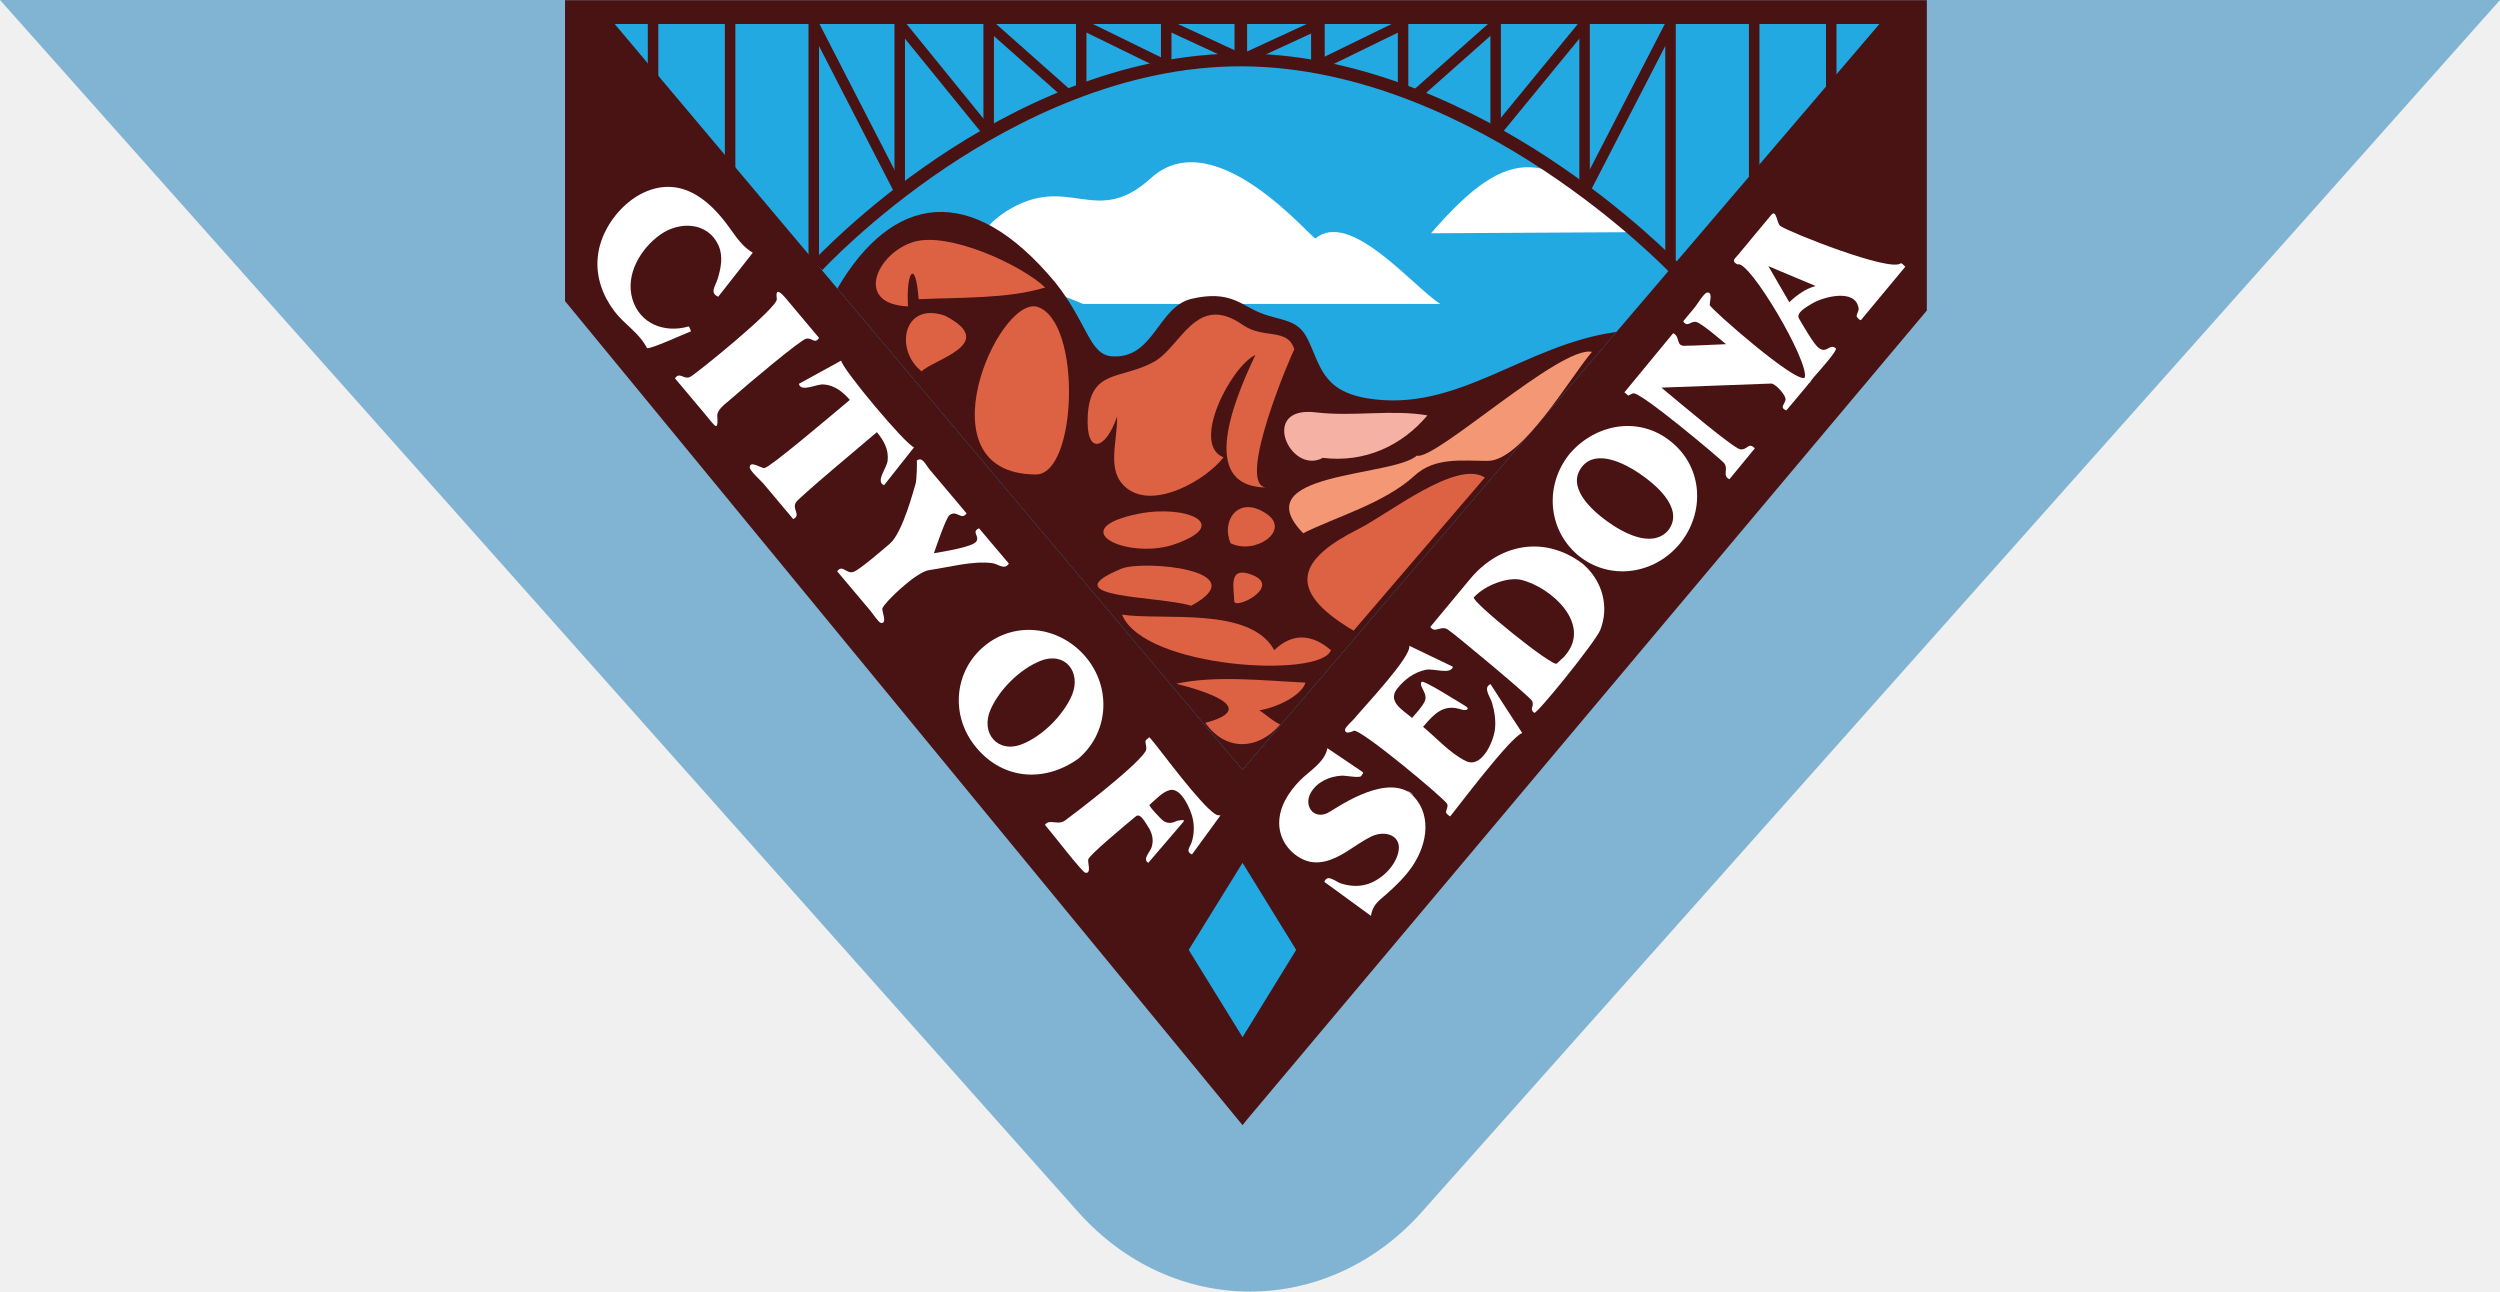
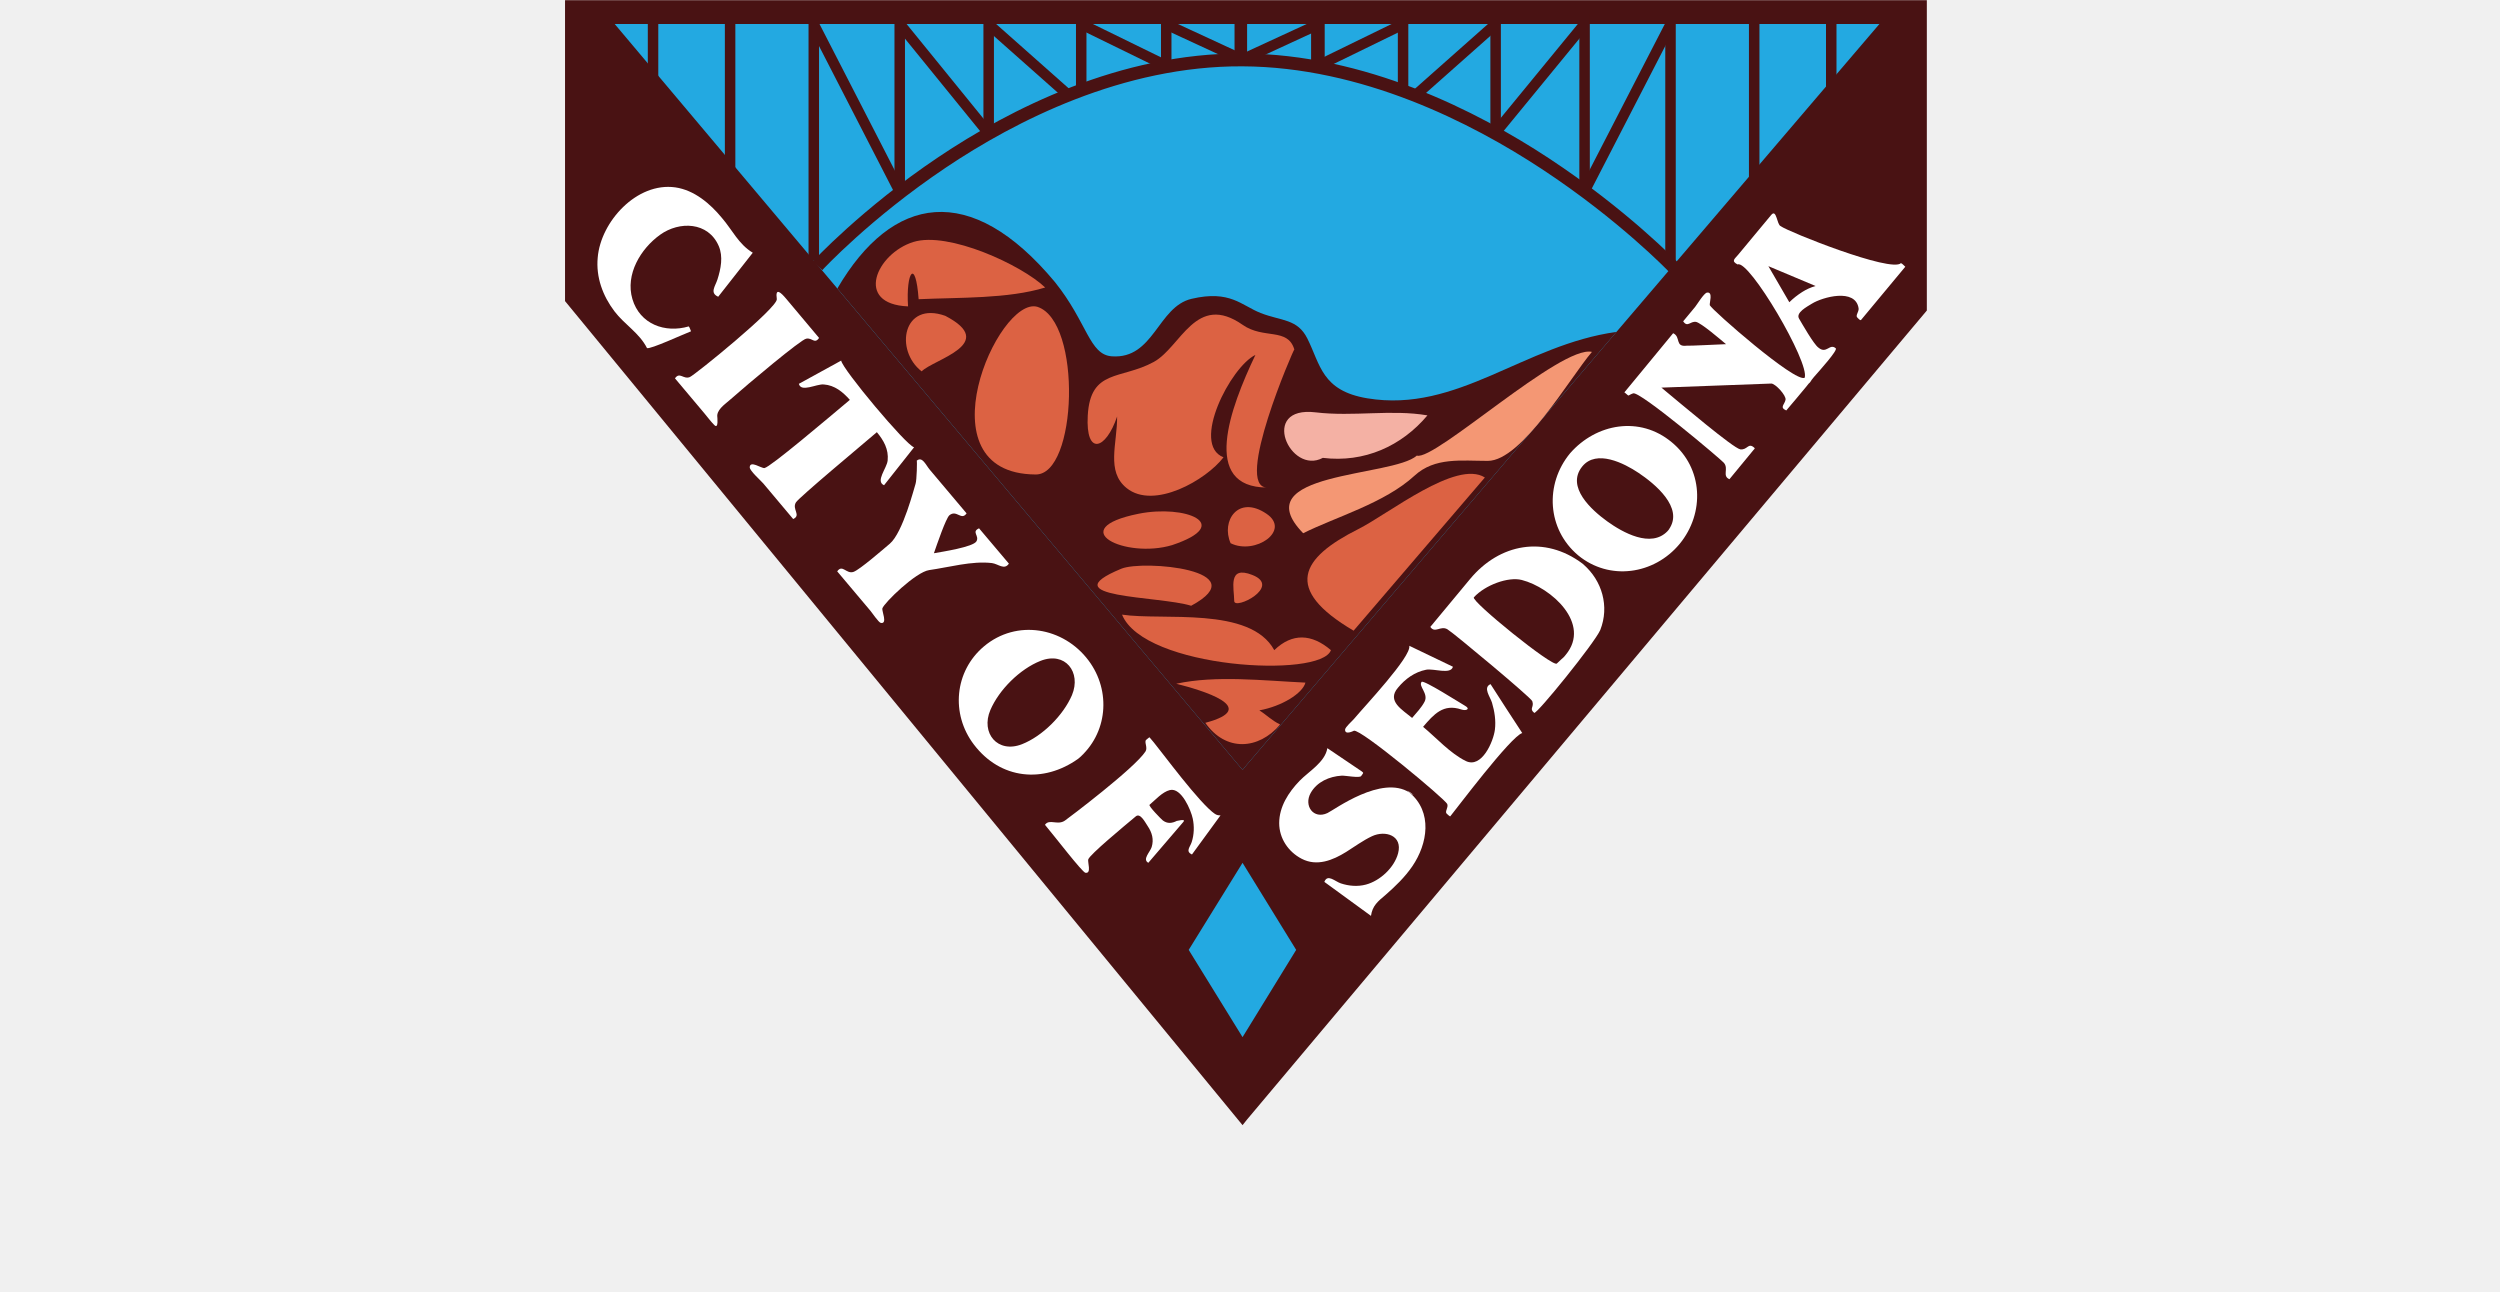
<svg xmlns="http://www.w3.org/2000/svg" width="186.643px" height="96.425px" viewBox="0 0 186.643 96.425">
+   <style>
+                 .exempl3 {
+                 display: none;}
+                 .exempl4 {
+                 display: none;}
+                 .exempl5 {
+                 display: none;}
+                 
+                 @media (min-width: 768px) {
+                     .exempl4 {
+                         display: inline-block;
+                     }
+                     .exempl5 {
+                     display: inline-block;
+                     }
+                 }
+                 @media (min-width: 1200px) {
+                     .exempl3 {
+                         display: inline-block;
+                     }
+                 }
+                 </style>
  <g id="Layer_2">
    <path class="exempl3" fill="#81B3D3" d="M186.643,0H0l80.486,90.474c7.061,7.936,18.61,7.936,25.67,0L186.643,0z" />
    <g>
      <g>
        <polygon fill="#23A9E1" points="43.242,0.721 92.765,59.071 142.089,1.074            " />
      </g>
      <g>
        <path class="exempl4" fill="#FFFFFF" d="M122.023,17.332c-5.062,0.028-10.124,0.056-15.187,0.084C112.837,10.485,115.533,11.226,122.023,17.332L122.023,17.332z" />
      </g>
      <g>
        <path class="exempl5" fill="#FFFFFF" d="M80.849,22.69c8.895,0,17.786,0,26.68,0c-1.985-1.233-6.708-7.059-9.308-4.893 c-0.212,0.178-7.505-8.848-12.296-4.499c-4.179,3.799-6.12-0.498-10.857,2.511C69.669,19.379,78.188,21.484,80.849,22.69 L80.849,22.69z" />
      </g>
      <path fill="#491213" d="M93.104,0.016h-50.92v22.463l50.581,61.522l0.339-0.424l50.748-60.394V0.016H93.104z M93.104,57.068 l-0.339,0.409L45.892,1.793h47.211h47.208L93.104,57.068z" />
      <path fill="#491213" d="M92.765,57.477l0.339-0.409L120.68,24.78c-6.913,0.949-11.864,6.077-18.604,4.956 c-3.396-0.564-3.498-2.514-4.469-4.456c-0.746-1.493-1.937-1.303-3.487-1.91c-1.442-0.565-2.277-1.738-5.162-1.061 c-2.528,0.593-2.807,4.518-5.952,4.293c-1.689-0.121-1.811-2.497-4.244-5.539c-6.302-7.571-12.158-6.523-16.247,0.475 L92.765,57.477z" />
      <g>
        <polygon fill="#23A9E1" points="88.745,70.916 92.765,64.416 96.769,70.916 92.765,77.43          " />
      </g>
      <g>
        <path fill="#491213" d="M124.567,20.258c-0.035-0.039-3.714-3.86-9.46-7.639c-5.281-3.474-13.444-7.624-22.346-7.667 C83.84,4.903,75.79,9.039,70.605,12.518c-5.632,3.78-9.18,7.61-9.215,7.648l-0.706-0.649c0.036-0.04,3.661-3.954,9.387-7.796 c5.298-3.554,13.54-7.774,22.696-7.729c9.144,0.044,17.493,4.287,22.888,7.837c5.832,3.839,9.57,7.727,9.606,7.766 L124.567,20.258z" />
      </g>
      <g>
        <rect x="48.363" y="1.2" fill="#491213" width="0.783" height="6.627" />
      </g>
      <g>
        <rect x="54.116" y="0.933" fill="#491213" width="0.783" height="12.634" />
      </g>
      <g>
        <rect x="60.363" y="1.017" fill="#491213" width="0.784" height="18.43" />
      </g>
      <g>
        <rect x="66.779" y="0.933" fill="#491213" width="0.783" height="13.495" />
      </g>
      <g>
        <rect x="73.42" y="0.819" fill="#491213" width="0.784" height="9.18" />
      </g>
      <g>
        <rect x="80.33" y="1.074" fill="#491213" width="0.782" height="5.683" />
      </g>
      <g>
        <rect x="86.676" y="0.918" fill="#491213" width="0.783" height="4.104" />
      </g>
      <g>
        <rect x="56.928" y="7.699" transform="matrix(-0.4571 -0.8894 0.8894 -0.4571 86.0255 68.6893)" fill="#491213" width="14.095" height="0.784" />
      </g>
      <g>
        <rect x="65.248" y="5.536" transform="matrix(-0.6306 -0.7761 0.7761 -0.6306 110.4178 64.4075)" fill="#491213" width="10.575" height="0.783" />
      </g>
      <g>
        <rect x="72.811" y="4.074" transform="matrix(-0.7484 -0.6633 0.6633 -0.7484 131.3064 58.7461)" fill="#491213" width="7.972" height="0.783" />
      </g>
      <g>
        <rect x="80.394" y="2.974" transform="matrix(-0.8984 -0.4393 0.4393 -0.8984 157.8131 43.247)" fill="#491213" width="7.032" height="0.783" />
      </g>
      <g>
        <rect x="86.769" y="2.738" transform="matrix(-0.9076 -0.4199 0.4199 -0.9076 170.1622 43.7135)" fill="#491213" width="6.246" height="0.783" />
      </g>
      <g>
        <rect x="136.324" y="1.257" fill="#491213" width="0.783" height="5.781" />
      </g>
      <g>
        <rect x="130.571" y="0.721" fill="#491213" width="0.784" height="12.973" />
      </g>
      <g>
        <rect x="124.325" y="1.257" fill="#491213" width="0.782" height="18.458" />
      </g>
      <g>
        <rect x="117.909" y="1.031" fill="#491213" width="0.782" height="13.241" />
      </g>
      <g>
        <rect x="111.268" y="0.989" fill="#491213" width="0.783" height="9.011" />
      </g>
      <g>
        <rect x="104.358" y="0.679" fill="#491213" width="0.783" height="6.078" />
      </g>
      <g>
        <rect x="97.883" y="1.172" fill="#491213" width="1.015" height="3.85" />
      </g>
      <g>
        <rect x="121.129" y="1.052" transform="matrix(-0.8889 -0.4582 0.4582 -0.8889 225.8566 70.8436)" fill="#491213" width="0.782" height="13.956" />
      </g>
      <g>
        <rect x="114.566" y="0.643" transform="matrix(-0.7732 -0.6342 0.6342 -0.7732 200.1183 83.3156)" fill="#491213" width="0.783" height="10.461" />
      </g>
      <g>
        <rect x="108.268" y="0.475" transform="matrix(-0.6634 -0.7482 0.7482 -0.6634 177.4106 88.722)" fill="#491213" width="0.783" height="7.97" />
      </g>
      <g>
        <rect x="101.169" y="-0.154" transform="matrix(-0.4385 -0.8987 0.8987 -0.4385 143.0711 96.1146)" fill="#491213" width="0.784" height="7.032" />
      </g>
      <g>
        <rect x="95.196" y="0.013" transform="matrix(-0.4191 -0.908 0.908 -0.4191 132.7973 91.2395)" fill="#491213" width="0.783" height="6.246" />
      </g>
      <g>
        <g>
          <path fill="#FFFFFF" d="M65.464,32.265c0.513,0.618,0.891,1.284,0.806,2.116c-0.059,0.579-0.936,1.55-0.27,1.846 c0.747-0.945,1.495-1.889,2.242-2.834c-0.602-0.151-5.365-5.848-5.442-6.472c-1.053,0.578-2.106,1.156-3.159,1.734 c0.164,0.661,1.294,0.005,1.854,0.046c0.828,0.06,1.425,0.56,1.953,1.152c-1.728,1.449-5.931,5.017-6.374,5.09 c-0.226,0.036-1.088-0.601-1.101-0.056c-0.006,0.262,0.852,1.014,1.015,1.21c0.743,0.884,1.485,1.769,2.229,2.653 c0.619-0.282-0.11-0.732,0.205-1.243C59.654,37.133,64.323,33.24,65.464,32.265L65.464,32.265z" />
        </g>
        <g>
          <path fill="#FFFFFF" d="M60.191,25.285c0.443-0.095,0.624,0.434,0.958-0.056c-0.816-0.973-1.633-1.945-2.449-2.917 c-0.371-0.442-0.84-0.916-0.706,0.018c0.089,0.63-6.113,5.664-6.493,5.82c-0.479,0.197-0.758-0.417-1.109,0.097 c0.731,0.869,1.461,1.739,2.193,2.608c0.246,0.292,0.477,0.612,0.747,0.882c0.339,0.339,0.208-0.672,0.224-0.585 c-0.091-0.513,0.527-0.948,0.855-1.228C55.956,28.563,59.809,25.336,60.191,25.285z" />
        </g>
        <g>
          <path fill="#FFFFFF" d="M51.42,24.368c-1.767,0.523-3.65-0.164-4.207-2.042c-0.543-1.835,0.614-3.757,2.071-4.801 c1.439-1.032,3.589-0.97,4.373,0.838c0.346,0.799,0.158,1.706-0.094,2.502c-0.16,0.506-0.597,1,0.056,1.289 c0.86-1.096,1.721-2.19,2.581-3.286c-1.055-0.633-1.518-1.683-2.3-2.595c-0.882-1.071-2.064-2.079-3.482-2.284 c-2.87-0.406-5.574,2.556-5.795,5.245c-0.136,1.457,0.374,2.848,1.246,4.001c0.75,0.994,1.868,1.623,2.435,2.754 c0.262,0.095,2.705-1.033,3.286-1.255C51.538,24.623,51.501,24.459,51.42,24.368C50.659,24.594,51.42,24.368,51.42,24.368z" />
        </g>
        <g>
          <path fill="#FFFFFF" d="M90.72,60.777c-1.15-0.768-4.025-4.689-4.573-5.341c-0.108-0.13-0.219-0.261-0.329-0.392 c-0.011-0.014-0.284,0.225-0.246,0.191c-0.173,0.145,0.134,0.573-0.052,0.864c-0.793,1.241-5.758,4.983-6.016,5.163 c-0.556,0.384-1.164-0.159-1.489,0.316c0.719,0.854,2.78,3.543,3.019,3.582c0.479,0.078,0.148-0.815,0.211-1 c0.123-0.369,2.633-2.445,3.549-3.211c0.336-0.281,0.688,0.426,0.888,0.723c0.327,0.484,0.474,1,0.298,1.568 c-0.116,0.37-0.717,0.92-0.25,1.174c0.619-0.723,2.361-2.754,2.613-3.049c0.252-0.293-0.566-0.037-0.469-0.087 c-0.37,0.191-0.718,0.235-1.063-0.028c-0.096-0.071-1.089-1.082-0.99-1.166c0.431-0.361,0.959-0.963,1.517-1.1 c0.862-0.213,1.582,1.516,1.709,2.129c0.121,0.578,0.104,1.186-0.076,1.75c-0.124,0.387-0.487,0.696,0.018,0.93 c0.712-0.974,1.422-1.946,2.131-2.92C90.974,60.88,90.842,60.848,90.72,60.777C90.593,60.692,90.859,60.847,90.72,60.777z" />
        </g>
        <g>
          <path fill="#FFFFFF" d="M80.496,56.646c2.205-1.855,2.482-5.053,0.769-7.339c-1.867-2.489-5.371-3.096-7.804-1.052 c-2.204,1.854-2.489,5.047-0.758,7.325C74.694,58.201,77.902,58.498,80.496,56.646C81.652,55.671,80.397,56.716,80.496,56.646z M80.031,51.893c-0.647,1.51-2.201,3.063-3.732,3.667c-1.818,0.715-3.1-0.827-2.36-2.553c0.65-1.516,2.203-3.057,3.737-3.666 C79.528,48.606,80.742,50.187,80.031,51.893C79.65,52.783,80.102,51.724,80.031,51.893z" />
        </g>
        <g>
          <path fill="#FFFFFF" d="M74.052,42.037c0.475,0.06,0.926,0.55,1.269,0.042c-0.742-0.879-1.484-1.758-2.228-2.637 c-0.595,0.269,0.047,0.549-0.194,0.971c-0.244,0.427-2.56,0.781-3.176,0.89c0.224-0.644,0.895-2.615,1.157-2.835 c0.544-0.445,0.883,0.432,1.283-0.141c-0.915-1.084-1.829-2.169-2.743-3.253c-0.31-0.366-0.559-1.028-0.98-0.68 c0.038-0.031,0.006,1.472-0.089,1.733c-0.086,0.236-0.936,3.638-1.926,4.47c-0.493,0.414-2.237,1.934-2.702,2.097 c-0.541,0.189-0.825-0.598-1.22-0.038c0.83,0.986,1.661,1.971,2.491,2.957c0.125,0.148,0.602,0.863,0.767,0.893 c0.521,0.094,0.06-0.893,0.113-1.086c0.151-0.431,2.5-2.719,3.497-2.859C70.832,42.356,72.571,41.859,74.052,42.037 C74.391,42.079,73.7,41.994,74.052,42.037z" />
        </g>
      </g>
      <g>
        <path fill="#DC6243" d="M67.792,22.874c-4.043-0.167-2.351-3.954,0.395-4.808c2.611-0.813,8.089,1.717,9.843,3.398 c-2.783,0.855-6.386,0.732-9.447,0.874C68.357,19.218,67.625,20.306,67.792,22.874L67.792,22.874z" />
      </g>
      <g>
        <path fill="#DC6243" d="M68.807,27.724c-2.04-1.579-1.396-5.266,1.763-4.146C74.575,25.662,69.714,26.817,68.807,27.724 C68.807,27.724,68.849,27.682,68.807,27.724z" />
      </g>
      <g>
        <path fill="#DC6243" d="M77.295,35.423c-8.62-0.071-2.792-13.322,0.141-12.521C80.809,23.975,80.431,35.524,77.295,35.423 L77.295,35.423z" />
      </g>
      <g>
        <path fill="#DC6243" d="M83.401,31.094c-0.84,2.501-2.361,2.968-2.192-0.07c0.194-3.503,2.479-2.662,4.93-4.004 c2.04-1.119,3.139-5.214,6.641-2.765c1.562,1.093,3.352,0.179,3.851,1.833c-0.025-0.084-4.545,10.308-2.031,10.308 c-4.961,0-2.773-5.922-0.874-9.899c-1.847,0.885-4.842,6.688-2.382,7.643c-1.281,1.686-5.194,3.945-7.234,2.298 C82.558,35.189,83.418,33.113,83.401,31.094L83.401,31.094z" />
      </g>
      <g>
        <path fill="#DC6243" d="M87.505,40.697c-3.489,1.046-8.122-1.207-2.51-2.34C88.478,37.653,92.182,39.135,87.505,40.697 C87.646,40.655,87.377,40.74,87.505,40.697z" />
      </g>
      <g>
        <path fill="#DC6243" d="M91.875,40.556c-0.736-1.658,0.562-3.635,2.68-2.199C96.402,39.609,93.704,41.463,91.875,40.556 L91.875,40.556z" />
      </g>
      <g>
        <path fill="#DC6243" d="M88.929,45.224c-2.411-0.747-10.537-0.561-5.218-2.764C85.351,41.781,93.865,42.558,88.929,45.224 L88.929,45.224z" />
      </g>
      <g>
        <path fill="#DC6243" d="M92.144,44.871c-0.007-0.96-0.512-2.679,1.354-1.946C95.733,43.804,92.144,45.576,92.144,44.871 C92.144,44.871,92.144,44.702,92.144,44.871z" />
      </g>
      <g>
        <path fill="#DC6243" d="M99.363,48.538c-1.437-1.227-2.891-1.295-4.229,0c-1.795-3.293-8.318-2.19-11.366-2.651 C85.406,49.916,98.632,50.667,99.363,48.538L99.363,48.538z" />
      </g>
      <g>
        <path fill="#DC6243" d="M97.46,50.962c-3.151-0.146-6.671-0.563-9.646,0.084c1.86,0.466,6.396,1.795,2.172,2.918 c1.515,2.168,3.973,2.029,5.584,0.127c-0.655-0.322-1.01-0.719-1.552-1.057C95.69,52.731,97.252,51.767,97.46,50.962 L97.46,50.962z" />
      </g>
      <g>
        <path fill="#DC6243" d="M101.056,47.085c-5.288-3.112-3.95-5.427,0.354-7.586c2.254-1.131,7.324-5.208,9.447-3.85 C107.589,39.461,104.322,43.273,101.056,47.085L101.056,47.085z" />
      </g>
      <g>
        <path fill="#F49774" d="M97.291,39.809c-4.479-4.601,6.689-4.178,8.487-5.796c1.311,0.437,10.768-8.283,13.071-7.741 c-1.655,1.941-5.22,8.136-7.775,8.136c-1.964,0-3.95-0.292-5.472,1.107C103.378,37.563,99.694,38.605,97.291,39.809 L97.291,39.809z" />
      </g>
      <g>
        <path fill="#F4B1A4" d="M98.758,34.183c-2.453,1.319-4.772-3.907-0.537-3.398c2.813,0.338,5.662-0.237,8.348,0.226 C104.642,33.302,101.863,34.564,98.758,34.183L98.758,34.183z" />
      </g>
      <g>
        <rect x="92.167" y="1.426" fill="#491213" width="0.938" height="3.313" />
      </g>
      <g>
        <g>
          <path fill="#FFFFFF" d="M111.39,52.466c0.191,0.648,0.299,1.332,0.215,2.009c-0.107,0.873-0.979,2.925-2.173,2.34 c-1.169-0.573-2.194-1.728-3.188-2.552c0.802-0.936,1.507-1.749,2.854-1.295c0.37,0.123,0.688-0.036,0.299-0.262 c-0.405-0.234-3.114-1.965-3.261-1.799c-0.271,0.311,0.528,0.868,0.221,1.473c-0.229,0.447-0.61,0.834-0.932,1.219 c-0.72-0.607-1.923-1.253-1.057-2.256c0.542-0.66,1.25-1.172,2.098-1.342c0.565-0.114,1.841,0.389,2.006-0.224 c-1.087-0.522-2.172-1.044-3.258-1.565c0.177,0.799-3.349,4.525-4.131,5.464c-0.113,0.137-0.658,0.609-0.664,0.797 c-0.009,0.429,0.622,0.097,0.657,0.084c0.486-0.18,6.816,5.109,6.973,5.471c0.1,0.281-0.221,0.574-0.029,0.732 c-0.011-0.01,0.228,0.216,0.253,0.184c0.391-0.468,4.522-5.975,5.374-6.217c-0.794-1.215-1.588-2.43-2.368-3.652 C110.689,51.333,111.26,52.024,111.39,52.466z" />
        </g>
        <g>
          <path fill="#FFFFFF" d="M105.229,59.169c-2.077-1.34-5.596,1.279-6.125,1.531c-1.039,0.492-1.789-0.543-1.251-1.502 c0.469-0.83,1.393-1.234,2.31-1.289c0.277-0.017,1.35,0.198,1.459,0.026c0.13-0.202,0.228-0.22,0.042-0.345 c-0.856-0.579-1.712-1.156-2.567-1.734c-0.176,1.055-1.385,1.727-2.076,2.441c-0.823,0.854-1.52,1.93-1.52,3.156 c0,1.135,0.679,2.142,1.677,2.66c1.136,0.592,2.317,0.116,3.324-0.511c0.627-0.392,1.254-0.856,1.924-1.171 c0.996-0.467,2.304-0.062,1.953,1.27c-0.282,1.073-1.351,2.061-2.405,2.34c-0.616,0.164-1.27,0.109-1.872-0.09 c-0.432-0.142-0.993-0.734-1.23-0.111c1.161,0.846,2.321,1.691,3.482,2.537c0.103-0.76,0.522-1.09,1.086-1.564 c0.735-0.645,1.438-1.32,1.994-2.13C106.593,62.99,106.972,60.621,105.229,59.169z" />
        </g>
        <g>
          <path fill="#FFFFFF" d="M105.229,59.169C106.154,59.767,104.638,58.675,105.229,59.169L105.229,59.169z" />
        </g>
        <g>
          <path fill="#FFFFFF" d="M134.462,21.855C134.455,21.859,134.455,21.859,134.462,21.855L134.462,21.855z" />
        </g>
        <g>
          <path fill="#FFFFFF" d="M141.92,19.645c-0.729,0.729-8.42-2.341-8.982-2.764c-0.29-0.116-0.3-1.321-0.705-0.833 c-0.404,0.488-0.81,0.976-1.216,1.463c-0.418,0.505-0.837,1.009-1.256,1.513c-0.26,0.314-0.537,0.458-0.038,0.72 c0.837-0.419,5.417,7.346,5.008,8.461c-0.725,0.376-6.915-5.057-7.081-5.415c-0.052-0.146,0.273-1.021-0.211-0.945 c-0.229,0.036-0.743,0.896-0.889,1.072c-0.297,0.357-0.592,0.715-0.889,1.072c0.332,0.485,0.517-0.021,0.959,0.042 c0.383,0.077,1.844,1.331,2.241,1.664c-0.725,0.027-2.685,0.131-2.934,0.113c-0.903,0.112-0.422-0.663-1.015-0.931 c-0.759,0.922-1.52,1.843-2.277,2.764c-0.441,0.536-0.885,1.072-1.326,1.607c-0.054,0.065-0.047,0.032,0.05,0.112 c0.33,0.273,0.104,0.168,0.568,0.006c0.506-0.177,6.559,4.931,6.776,5.19c0.377,0.45-0.154,0.975,0.411,1.221 c0.6-0.728,1.198-1.457,1.798-2.184c0.091-0.11,0.141-0.1,0.021-0.198c-0.427-0.353-0.476,0.212-1.002,0.154 c-0.533-0.089-4.395-3.369-5.895-4.61c1.822-0.068,7.291-0.271,8.199-0.304c0.3-0.011,1.139,0.896,1.068,1.216 c-0.081,0.378-0.463,0.558,0.054,0.794c0.479-0.575,0.985-1.149,1.456-1.734l0,0l0.227-0.282 c0.076-0.052,0.146-0.145,0.21-0.265l0.168-0.211c0.425-0.485,1.8-2.006,1.635-2.15c-0.461-0.4-0.685,0.466-1.298-0.054 c-0.348-0.249-1.223-1.788-1.443-2.162c-0.264-0.449,0.608-0.897,0.964-1.119c0.776-0.482,3.247-1.183,3.482,0.348 c0.04,0.258-0.271,0.55-0.084,0.704c0.044,0.037,0.204,0.242,0.27,0.163c0.163-0.197,2.361-2.843,3.3-3.969 C142.146,19.832,142.037,19.69,141.92,19.645z M134.546,21.801C134.623,21.752,134.699,21.703,134.546,21.801 c-0.051,0.032-0.074,0.047-0.084,0.054c0.014-0.008,0.047-0.03,0.082-0.052c-0.345,0.22-0.668,0.473-0.958,0.761 c-0.521-0.897-1.044-1.795-1.564-2.693c1.177,0.491,2.352,0.985,3.524,1.481C135.192,21.45,134.855,21.605,134.546,21.801z" />
        </g>
        <g>
          <path fill="#FFFFFF" d="M124.801,33.012c-2.375-1.979-5.63-1.404-7.586,0.832c-1.903,2.312-1.712,5.663,0.605,7.615 c2.339,1.926,5.67,1.438,7.572-0.846C127.29,38.31,127.16,34.945,124.801,33.012z M124.52,39.626 c-0.019,0.02-0.025,0.027-0.026,0.027c-1.232,1.292-3.358,0.096-4.505-0.731c-1.146-0.829-3.111-2.57-1.856-4.104 c1.056-1.287,3.124-0.231,4.191,0.482c1.2,0.803,3.412,2.596,2.276,4.216C124.674,39.426,124.726,39.368,124.52,39.626z" />
        </g>
        <g>
          <path fill="#FFFFFF" d="M124.801,33.012C125.972,33.971,124.548,32.801,124.801,33.012L124.801,33.012z" />
        </g>
        <g>
          <path fill="#FFFFFF" d="M124.492,39.653c0.009-0.01,0.018-0.018,0.026-0.027c0.029-0.037,0.056-0.073,0.08-0.11 C124.549,39.577,124.488,39.653,124.492,39.653z" />
        </g>
        <g>
          <path fill="#FFFFFF" d="M118.209,42.136c0.112,0.094,0.273,0.224-0.063-0.057c-2.835-2.127-6.194-1.504-8.402,1.157 c-0.988,1.189-1.976,2.378-2.961,3.567c0.351,0.512,0.763-0.118,1.273,0.176c0.436,0.25,6.244,5.101,6.339,5.366 c0.164,0.458-0.255,0.548,0.144,0.875c0.172,0.143,4.536-5.245,4.935-6.191C120.164,45.274,119.614,43.351,118.209,42.136z M116.891,48.89c-0.24,0.296-0.044,0.054-0.665,0.65c-0.306,0.293-6.438-4.675-6.192-4.944c0.835-0.918,2.567-1.556,3.577-1.297 C115.801,43.859,118.824,46.559,116.891,48.89z" />
        </g>
      </g>
    </g>
  </g>
</svg>
